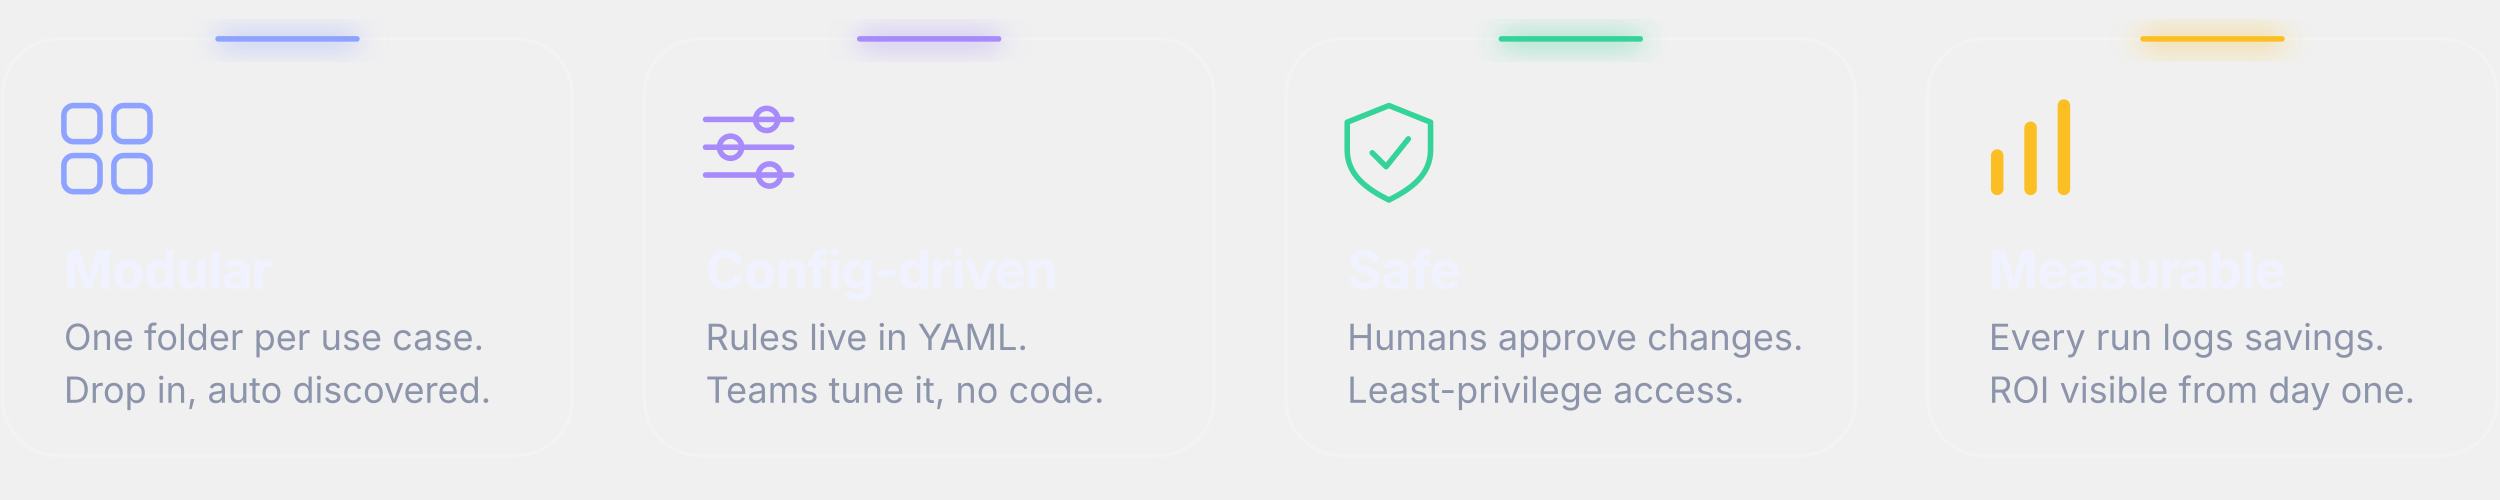
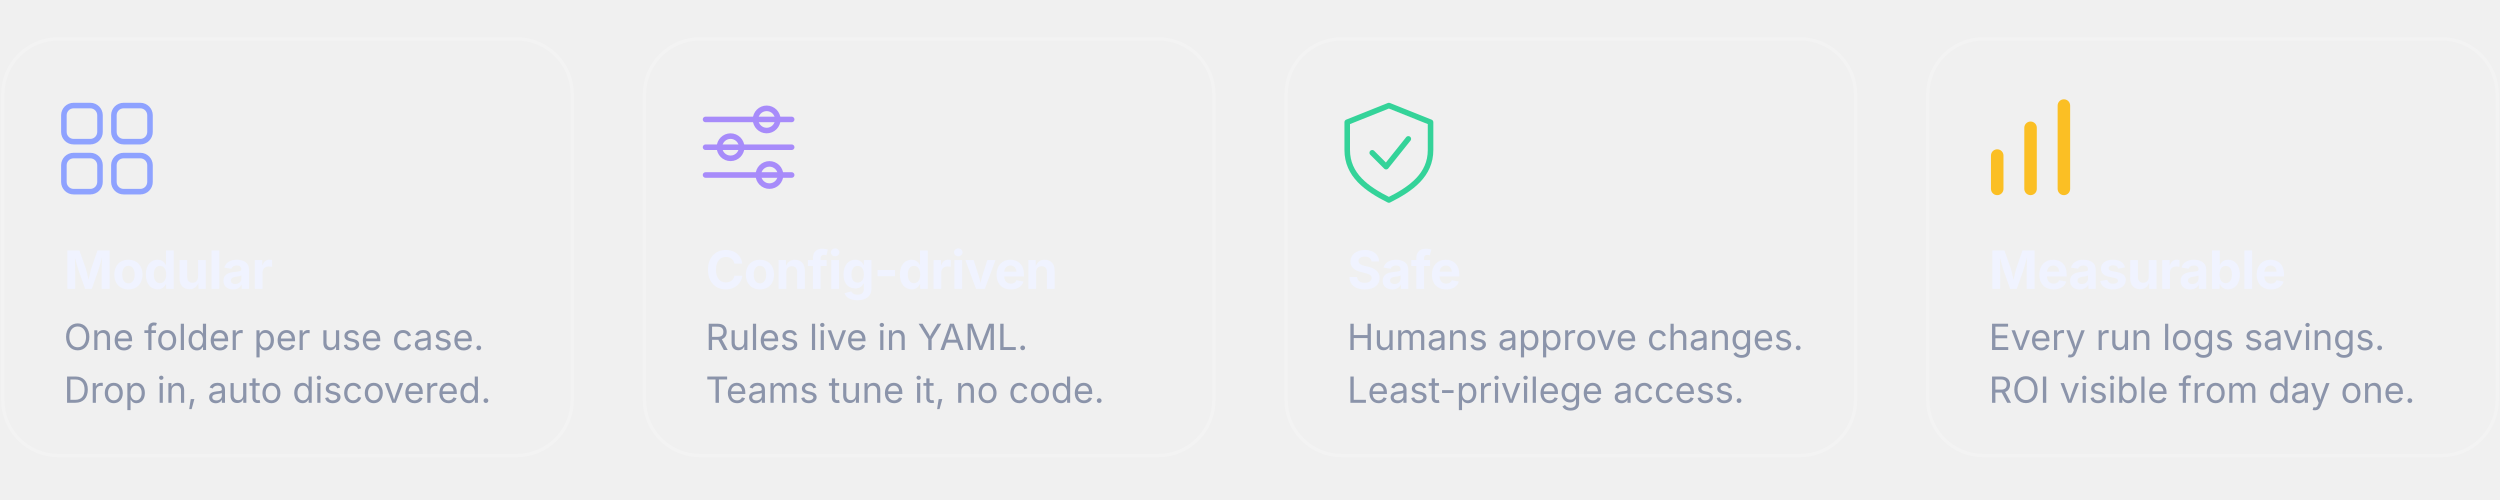
<svg xmlns="http://www.w3.org/2000/svg" viewBox="0 0 900 180" width="900" height="180" role="img">
  <defs>
    <filter id="glow" x="-50%" y="-200%" width="200%" height="500%">
      <feGaussianBlur stdDeviation="5" />
    </filter>
    <filter id="tglow" x="-20%" y="-50%" width="140%" height="200%">
      <feGaussianBlur stdDeviation="14" />
    </filter>
    <filter id="soft">
      <feGaussianBlur stdDeviation="2.5" />
    </filter>
    <linearGradient id="ttl" x1="0" x2="1">
      <stop class="g1" offset="0" />
      <stop class="g2" offset=".6" />
      <stop class="g3" offset="1" />
    </linearGradient>
    <linearGradient id="edge" x1="0" x2="1">
      <stop offset="0" stop-color="#8ea2ff" stop-opacity="0" />
      <stop offset=".5" stop-color="#8ea2ff" />
      <stop offset="1" stop-color="#22d3ee" stop-opacity="0" />
    </linearGradient>
  </defs>
  <style>
text{font-family:-apple-system,BlinkMacSystemFont,'SF Pro Display','Inter','Segoe UI',Helvetica,Arial,sans-serif}
.m{font-family:'SF Mono',ui-monospace,Menlo,Consolas,monospace}
.fg{fill:#f0f3ff} .mut{fill:#8b94aa} .dim{fill:#6b7488}
.bd{fill:none;stroke:#fff;stroke-opacity:.2;stroke-width:1.2}
.ln{stroke:#fff;stroke-opacity:.14}
.g1{stop-color:#ffffff} .g2{stop-color:#9aa8ff} .g3{stop-color:#67e8f9}
@media (prefers-color-scheme:light){
 .fg{fill:#1f2328} .mut{fill:#59636e} .dim{fill:#818b98}
 .bd{stroke:#000;stroke-opacity:.2} .ln{stroke:#000;stroke-opacity:.16}
 .g1{stop-color:#1f2328} .g2{stop-color:#4f46e5} .g3{stop-color:#0891b2}
}
@media (prefers-reduced-motion:reduce){*{animation:none!important}}
.dash{stroke-dasharray:5 7;animation:fl 1.2s linear infinite}
@keyframes fl{to{stroke-dashoffset:-12}}
.pulse{animation:pl 4s ease-in-out infinite}
@keyframes pl{0%,100%{opacity:.25}50%{opacity:.8}}
</style>
  <rect x="1" y="14" width="205" height="150" rx="20" class="bd" />
-   <rect x="77.5" y="13" width="52" height="3" rx="1.5" fill="#8ea2ff" filter="url(#glow)" class="pulse" />
-   <rect x="77.5" y="13" width="52" height="2" rx="1" fill="#8ea2ff" />
  <rect x="23" y="38" width="13" height="13" rx="3.5" fill="none" stroke="#8ea2ff" stroke-width="2" stroke-linecap="round" stroke-linejoin="round" />
  <rect x="23" y="56" width="13" height="13" rx="3.5" fill="none" stroke="#8ea2ff" stroke-width="2" stroke-linecap="round" stroke-linejoin="round" />
  <rect x="41" y="38" width="13" height="13" rx="3.5" fill="none" stroke="#8ea2ff" stroke-width="2" stroke-linecap="round" stroke-linejoin="round" />
  <rect x="41" y="56" width="13" height="13" rx="3.5" fill="none" stroke="#8ea2ff" stroke-width="2" stroke-linecap="round" stroke-linejoin="round" />
  <text x="23" y="104" font-size="19" font-weight="650" letter-spacing="-.3" class="fg">Modular</text>
  <text x="23" y="126" font-size="13" class="mut">One folder per use case.</text>
  <text x="23" y="145" font-size="13" class="mut">Drop in, auto discovered.</text>
  <rect x="232" y="14" width="205" height="150" rx="20" class="bd" />
-   <rect x="308.5" y="13" width="52" height="3" rx="1.5" fill="#a78bfa" filter="url(#glow)" class="pulse" />
-   <rect x="308.5" y="13" width="52" height="2" rx="1" fill="#a78bfa" />
  <path d="M254 43H285M254 53H285M254 63H285" fill="none" stroke="#a78bfa" stroke-width="2" stroke-linecap="round" stroke-linejoin="round" />
  <circle cx="276" cy="43" r="4" fill="none" stroke="#a78bfa" stroke-width="2" stroke-linecap="round" stroke-linejoin="round" />
  <circle cx="263" cy="53" r="4" fill="none" stroke="#a78bfa" stroke-width="2" stroke-linecap="round" stroke-linejoin="round" />
  <circle cx="277" cy="63" r="4" fill="none" stroke="#a78bfa" stroke-width="2" stroke-linecap="round" stroke-linejoin="round" />
  <text x="254" y="104" font-size="19" font-weight="650" letter-spacing="-.3" class="fg">Config-driven</text>
  <text x="254" y="126" font-size="13" class="mut">Rules live in YAML.</text>
  <text x="254" y="145" font-size="13" class="mut">Teams tune it, no code.</text>
  <rect x="463" y="14" width="205" height="150" rx="20" class="bd" />
-   <rect x="539.5" y="13" width="52" height="3" rx="1.5" fill="#34d399" filter="url(#glow)" class="pulse" />
-   <rect x="539.5" y="13" width="52" height="2" rx="1" fill="#34d399" />
  <path d="M500 38L515 44V54C515 63 508 68 500 72C492 68 485 63 485 54V44Z" fill="none" stroke="#34d399" stroke-width="2" stroke-linecap="round" stroke-linejoin="round" />
  <path d="M494 55L499 60L507 50" fill="none" stroke="#34d399" stroke-width="2" stroke-linecap="round" stroke-linejoin="round" />
  <text x="485" y="104" font-size="19" font-weight="650" letter-spacing="-.3" class="fg">Safe</text>
  <text x="485" y="126" font-size="13" class="mut">Humans approve changes.</text>
  <text x="485" y="145" font-size="13" class="mut">Least-privilege access.</text>
  <rect x="694" y="14" width="205" height="150" rx="20" class="bd" />
-   <rect x="770.5" y="13" width="52" height="3" rx="1.5" fill="#fbbf24" filter="url(#glow)" class="pulse" />
-   <rect x="770.5" y="13" width="52" height="2" rx="1" fill="#fbbf24" />
  <path d="M719 68V56M731 68V46M743 68V38" fill="none" stroke="#fbbf24" stroke-width="4.5" stroke-linecap="round" />
  <text x="716" y="104" font-size="19" font-weight="650" letter-spacing="-.3" class="fg">Measurable</text>
  <text x="716" y="126" font-size="13" class="mut">Every run logs savings.</text>
  <text x="716" y="145" font-size="13" class="mut">ROI visible from day one.</text>
</svg>
